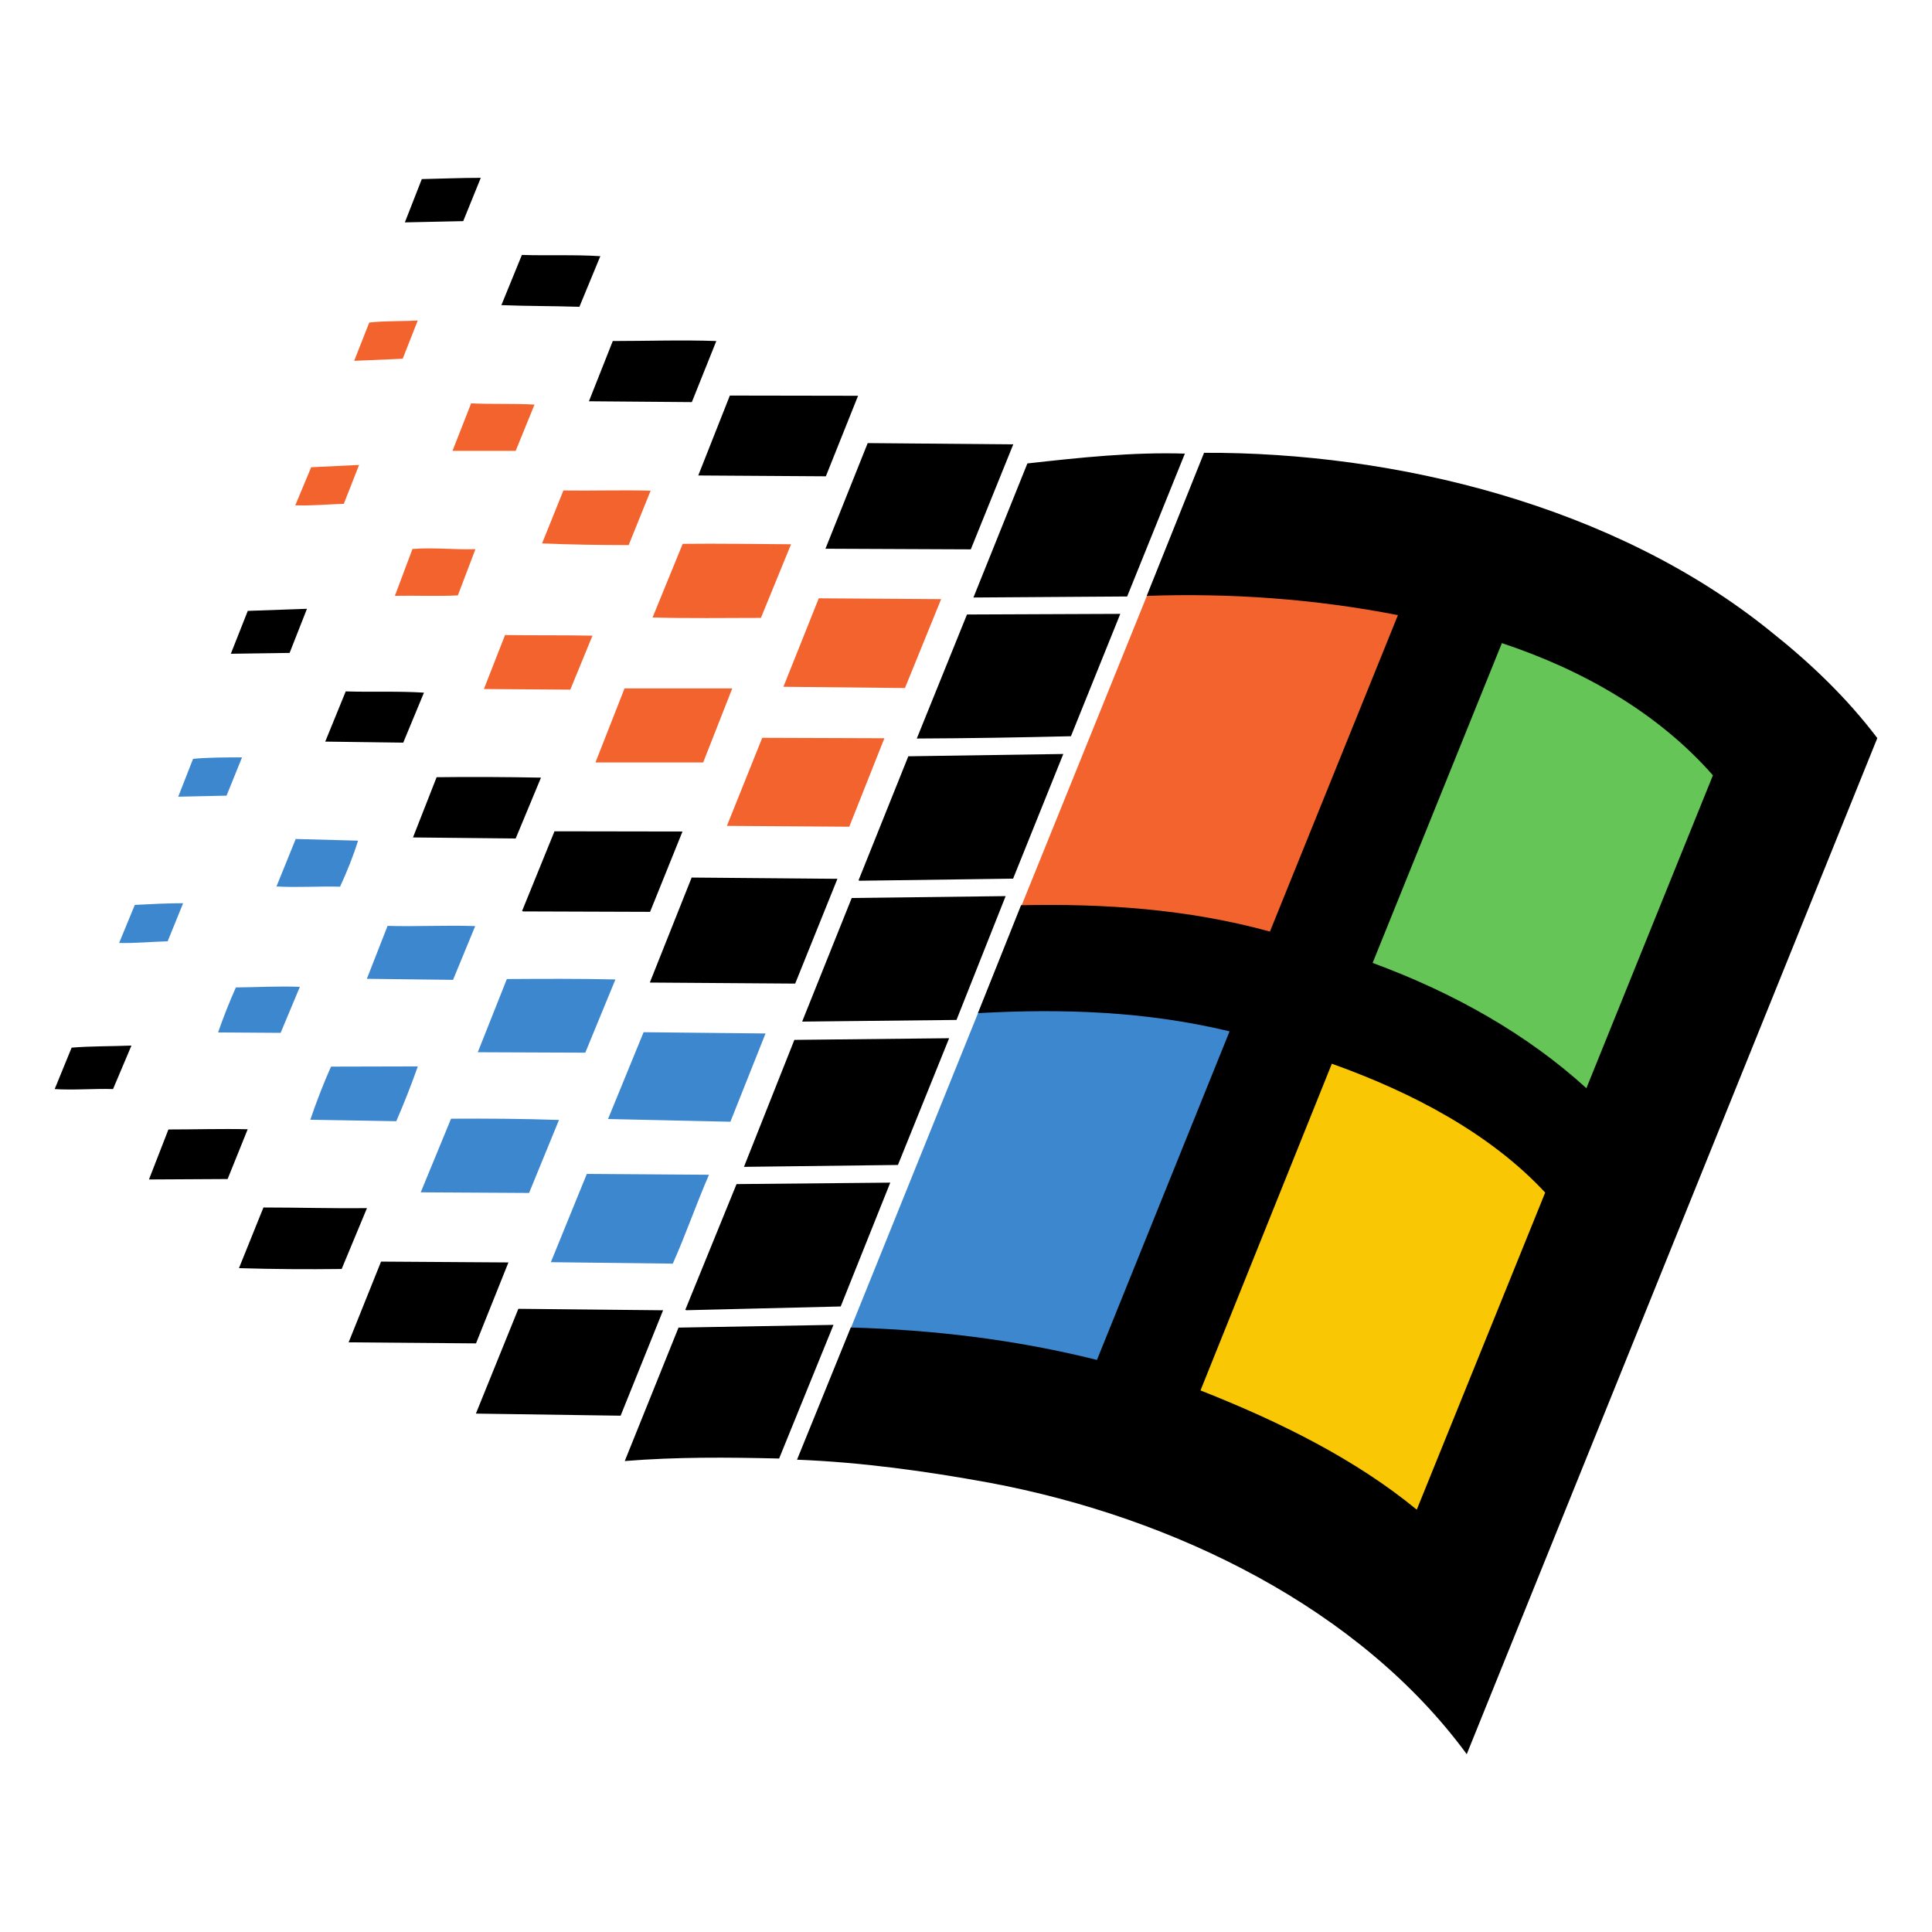
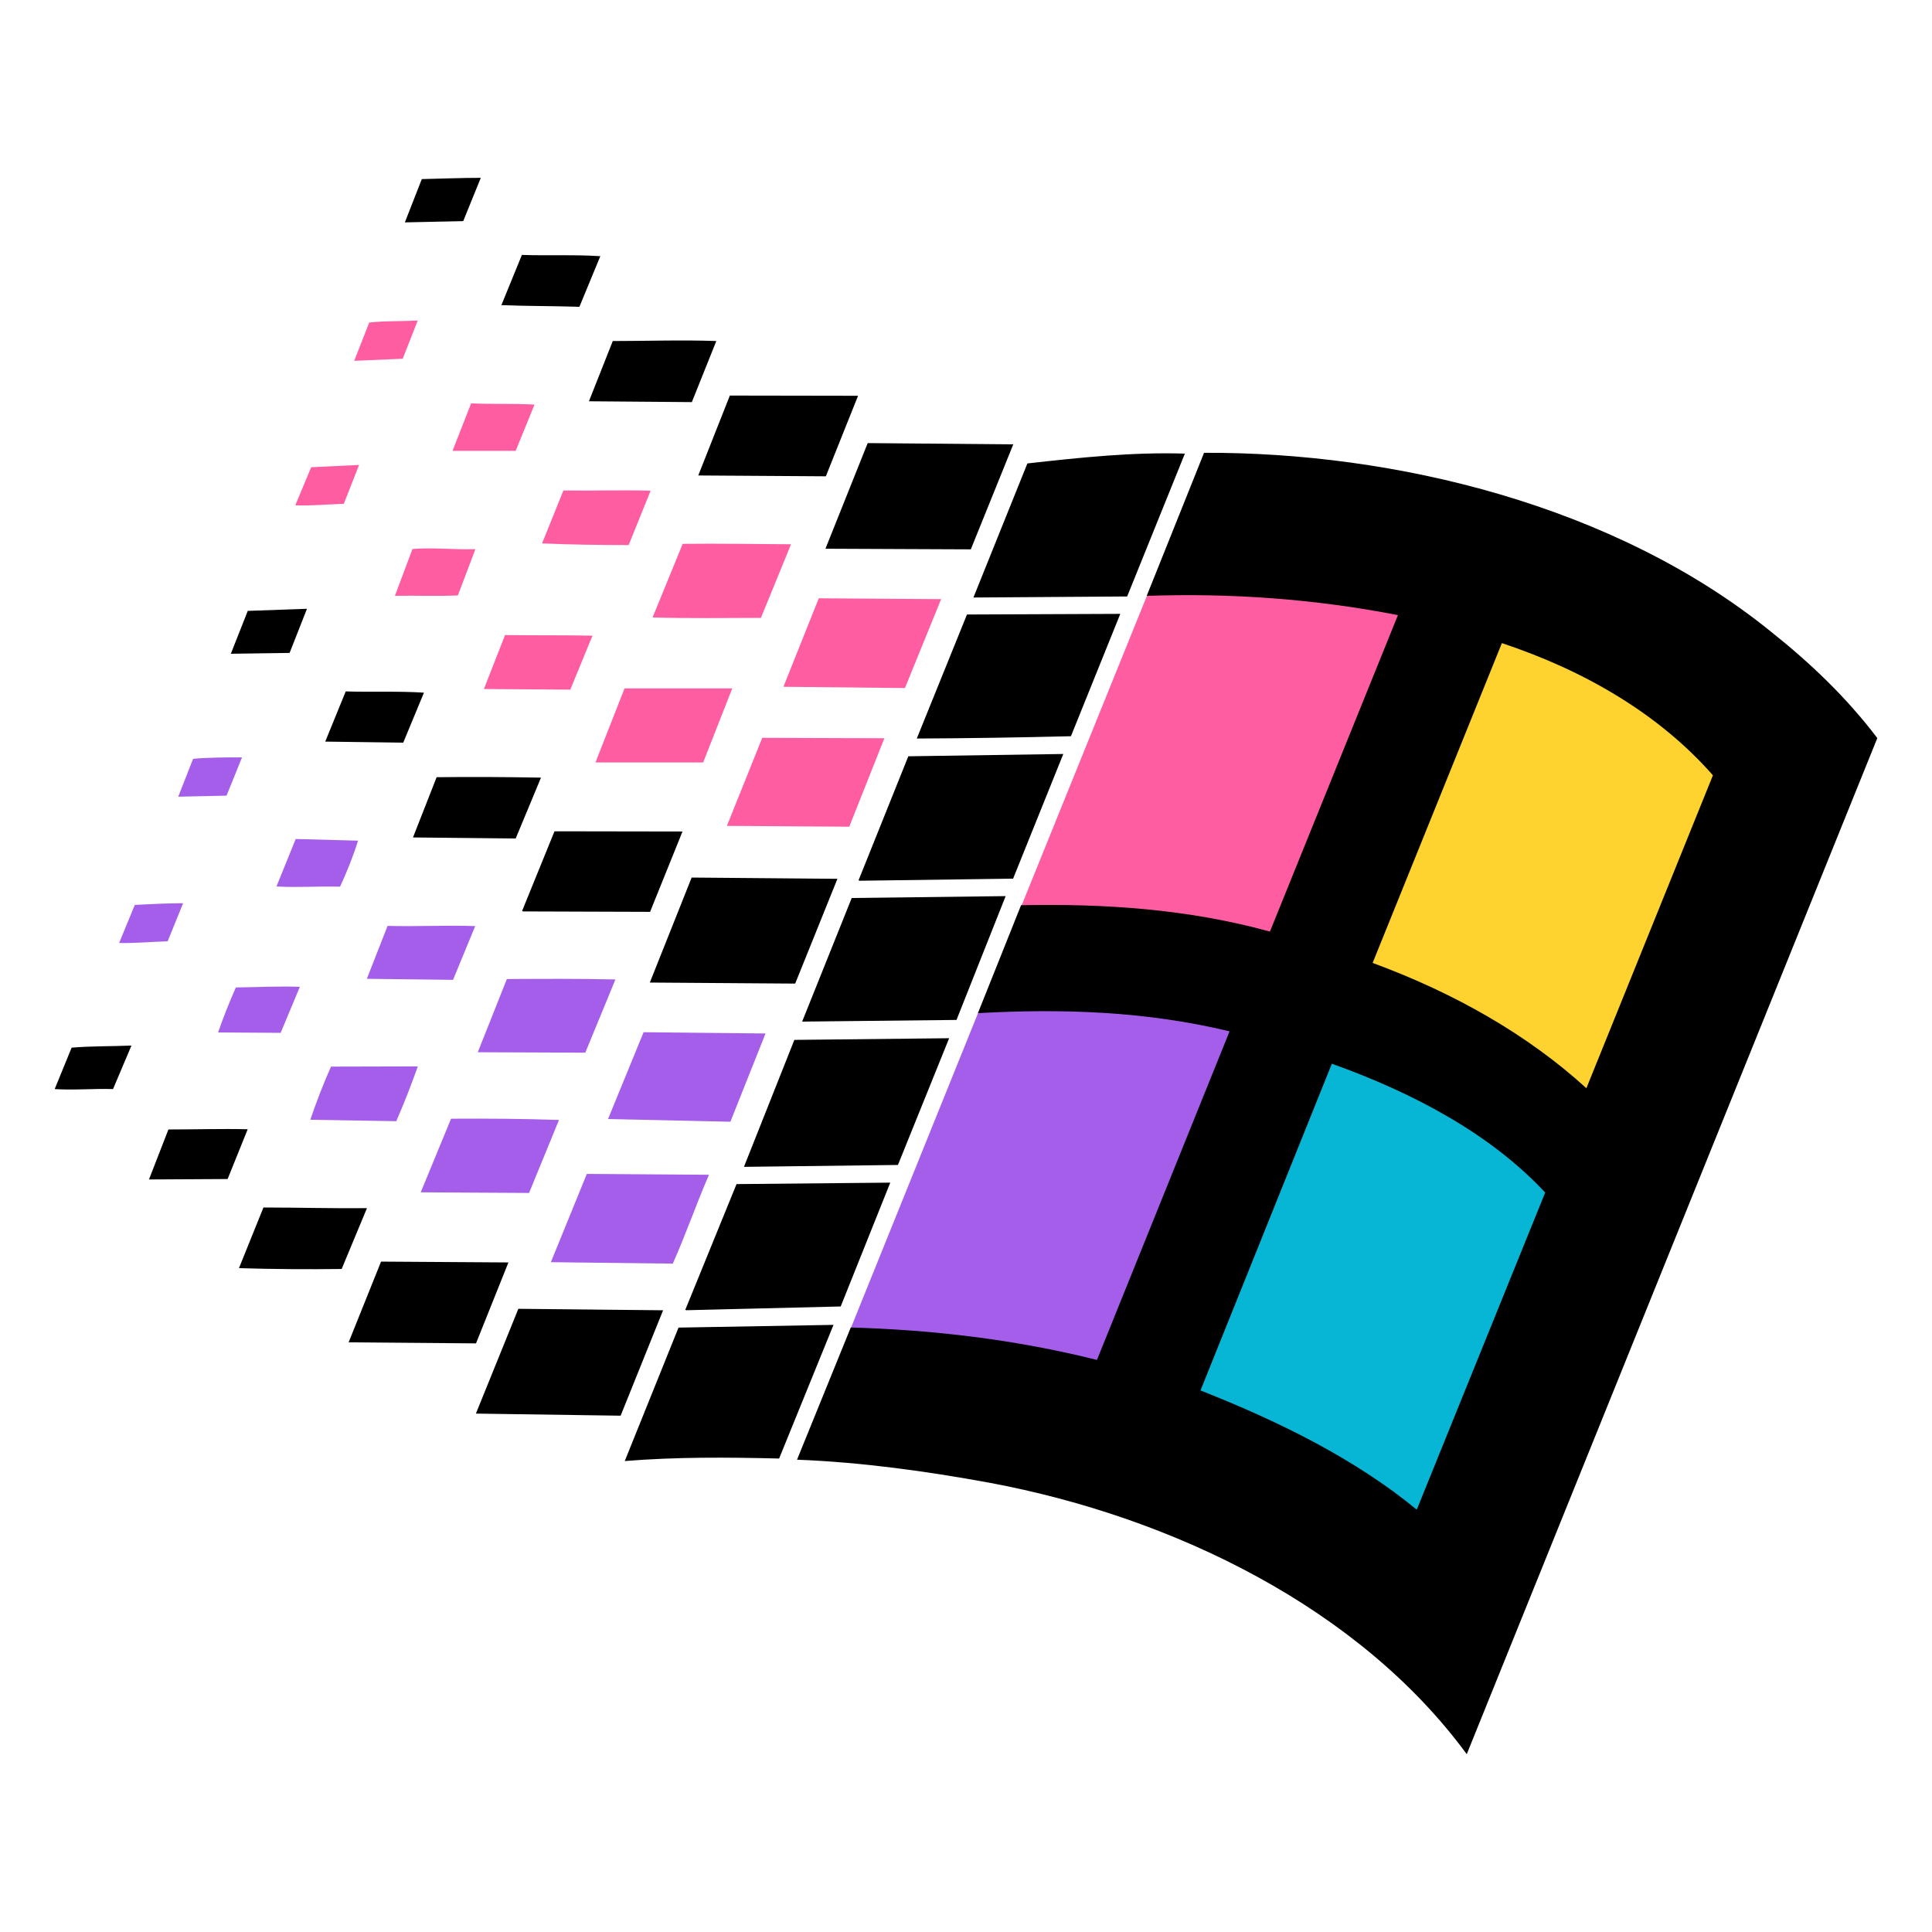
<svg xmlns="http://www.w3.org/2000/svg" viewBox="145.91 -35.93 390.63 390.63">
-   <path fill="#3d87cf" d="m312.534 245.978 35.522-87.962c16.916-.93 44.362 2.876 61.362 6.978l-36.538 90.499c-16.577-4.102-43.77-9.092-60.346-9.515" />
-   <path fill="#fac705" d="m472.217 200.4-36.919 90.921c-12.348-10.15-46.179-29.433-62.418-35.819l36.538-90.499c16.534 5.879 51.847 23.598 62.8 35.396" />
-   <path fill="#66c557" d="m508.376 116.174-36.242 84.24c-11.842-10.827-46.095-29.307-62.8-35.396l36.623-90.668c16.704 5.582 51.55 29.434 62.418 41.824" />
-   <path fill="#f3632e" d="m348.043 158.07 36.03-89.018c16.873-.593 44.995 2.072 61.953 5.328l-36.622 90.668c-16.79-4.61-44.573-7.316-61.362-6.978" />
-   <path fill="#3d87cf" d="m226.034 190.765-17.381-.296c1.184-3.51 2.706-7.442 4.186-10.741l17.55-.043a171 171 0 0 1-4.355 11.08M252.882 205.272l-21.905-.127 6.132-14.886c7.232-.043 14.548 0 21.821.254zM289.258 201.591c-2.537 5.836-4.694 12.095-7.316 17.973l-24.654-.295 7.273-17.846 24.697.17M202.65 172.902l-12.645-.086a116 116 0 0 1 3.595-9.093c4.313-.043 8.627-.295 12.94-.126l-3.89 9.303M179.807 154.39c-3.256.086-6.555.423-9.811.337l3.172-7.696c3.256-.169 6.512-.338 9.768-.338zM237.51 162.184l-17.424-.21 4.187-10.7c5.92.17 11.841-.169 17.719.043l-4.483 10.869M264.25 176.908l-21.737-.087 5.878-14.801c7.316-.043 14.633-.087 21.95.086zM293.588 190.873l-24.74-.55 7.19-17.55 24.655.254zM214.667 143.347c-4.23-.127-8.585.211-12.856-.043l3.89-9.6 12.603.338c-.93 3.002-2.241 6.301-3.637 9.304M191.716 124.943l-9.77.211 3.003-7.654c3.172-.296 6.597-.296 9.896-.296z" />
-   <path fill="#f3632e" d="m261.218 103.507-17.465-.126 4.271-10.91c5.878.086 11.756 0 17.677.126zM266.307 118.23l5.878-14.97h21.779l-5.879 14.97zM317.622 131.222l-24.74-.169 7.147-17.803 24.696.086-7.104 17.888M238.484 84.454c-4.144.21-8.5 0-12.73.086l3.553-9.472c4.144-.338 8.542.168 12.73.043l-3.553 9.346M215.424 65.941c-3.256.087-6.512.424-9.81.296l3.213-7.697 9.685-.465zM273.019 74.277c-5.836 0-11.672-.086-17.508-.337l4.314-10.7c5.878.087 11.755-.126 17.634.044l-4.44 10.995M299.759 89c-7.274 0-14.59.127-21.905-.086l6.09-14.886c7.315-.086 14.59.044 21.905.087zM328.881 103.183l-24.57-.254 7.147-17.889 24.74.17zM250.176 55.224h-12.771l3.763-9.6c4.314.211 8.543 0 12.814.253zM227.333 36.603l-9.811.423 3.045-7.739c3.256-.38 6.555-.21 9.81-.423z" />
+   <path fill="#a55eea" d="m312.534 245.978 35.522-87.962c16.916-.93 44.362 2.876 61.362 6.978l-36.538 90.499c-16.577-4.102-43.77-9.092-60.346-9.515" />
+   <path fill="#06b6d4" d="m472.217 200.4-36.919 90.921c-12.348-10.15-46.179-29.433-62.418-35.819l36.538-90.499c16.534 5.879 51.847 23.598 62.8 35.396" />
+   <path fill="#fed330" d="m508.376 116.174-36.242 84.24c-11.842-10.827-46.095-29.307-62.8-35.396l36.623-90.668c16.704 5.582 51.55 29.434 62.418 41.824" />
+   <path fill="#ff5da2" d="m348.043 158.07 36.03-89.018c16.873-.593 44.995 2.072 61.953 5.328l-36.622 90.668c-16.79-4.61-44.573-7.316-61.362-6.978" />
+   <path fill="#a55eea" d="m226.034 190.765-17.381-.296c1.184-3.51 2.706-7.442 4.186-10.741l17.55-.043a171 171 0 0 1-4.355 11.08M252.882 205.272l-21.905-.127 6.132-14.886c7.232-.043 14.548 0 21.821.254zM289.258 201.591c-2.537 5.836-4.694 12.095-7.316 17.973l-24.654-.295 7.273-17.846 24.697.17M202.65 172.902l-12.645-.086a116 116 0 0 1 3.595-9.093c4.313-.043 8.627-.295 12.94-.126l-3.89 9.303M179.807 154.39c-3.256.086-6.555.423-9.811.337l3.172-7.696c3.256-.169 6.512-.338 9.768-.338zM237.51 162.184l-17.424-.21 4.187-10.7c5.92.17 11.841-.169 17.719.043l-4.483 10.869M264.25 176.908l-21.737-.087 5.878-14.801c7.316-.043 14.633-.087 21.95.086zM293.588 190.873l-24.74-.55 7.19-17.55 24.655.254zM214.667 143.347c-4.23-.127-8.585.211-12.856-.043l3.89-9.6 12.603.338c-.93 3.002-2.241 6.301-3.637 9.304M191.716 124.943l-9.77.211 3.003-7.654c3.172-.296 6.597-.296 9.896-.296z" />
+   <path fill="#ff5da2" d="m261.218 103.507-17.465-.126 4.271-10.91c5.878.086 11.756 0 17.677.126zM266.307 118.23l5.878-14.97h21.779l-5.879 14.97zM317.622 131.222l-24.74-.169 7.147-17.803 24.696.086-7.104 17.888M238.484 84.454c-4.144.21-8.5 0-12.73.086l3.553-9.472c4.144-.338 8.542.168 12.73.043l-3.553 9.346M215.424 65.941c-3.256.087-6.512.424-9.81.296l3.213-7.697 9.685-.465zM273.019 74.277c-5.836 0-11.672-.086-17.508-.337l4.314-10.7c5.878.087 11.755-.126 17.634.044l-4.44 10.995M299.759 89c-7.274 0-14.59.127-21.905-.086l6.09-14.886c7.315-.086 14.59.044 21.905.087zM328.881 103.183l-24.57-.254 7.147-17.889 24.74.17zM250.176 55.224h-12.771l3.763-9.6c4.314.211 8.543 0 12.814.253zM227.333 36.603l-9.811.423 3.045-7.739c3.256-.38 6.555-.21 9.81-.423z" />
  <path d="M214.991 220.645c-6.893.086-13.828.043-20.764-.17l4.948-12.263c6.935 0 13.914.211 20.933.127zM373.809 84.67l-31.083.211 10.91-27.107c10.573-1.184 21.23-2.326 31.844-1.988zM239.566 8.78l-11.798.253L231.194.28c3.975-.086 7.95-.253 11.926-.253l-3.553 8.754M263.059 26.102c-5.244-.17-10.488-.127-15.774-.338l4.145-10.15c5.286.17 10.572-.086 15.858.254zM342.197 75.143l-29.39-.126 8.542-21.357 29.434.254zM287.093 60.203l6.385-16.154 25.923.043-6.512 16.281-25.797-.168M285.793 45.372l-20.806-.169 4.821-12.18c6.935 0 13.914-.253 20.933 0zM362.442 112.926c-10.361.253-20.765.423-31.167.466l10.149-25.078 30.998-.126-9.98 24.74M350.75 141.723l-31.083.424-.169-.087 10.065-25.077 31.336-.466-10.15 25.204M192.582 96.254l3.425-8.67 11.968-.422-3.51 8.922zM308.095 170.629l10.023-24.993 31.124-.381-9.938 25.035-31.209.338M227.441 114.225l-15.773-.21 4.144-10.15c5.286.169 10.53-.087 15.816.253zM306.688 162.942l-29.39-.21 8.457-21.23 29.475.254zM277.35 148.435l-25.67-.086-.211-.087 6.554-16.112 25.881.043-6.555 16.24M250.176 133.604l-20.764-.211 4.778-12.18c7.02-.086 14.083-.043 21.102.087l-5.117 12.306M327.582 199.318l-.127.295-31.125.381 10.192-25.67 31.294-.337zM315.89 228.223l-31.21.761-.21-.087 10.36-25.416 31.083-.295-10.023 25.035M168.764 184.27c-3.932-.127-7.865.253-11.798 0l3.426-8.374c4.017-.338 8.035-.253 12.095-.423l-3.722 8.796M303.44 258.969c-10.403-.253-20.764-.338-31.21.508l10.869-26.981 31.336-.55zM191.932 202.457l-15.901.087 3.933-10.107c5.37 0 10.657-.17 16.028-.044l-4.06 10.065M271.395 250.308l-29.264-.423 8.585-21.187 29.264.296zM216.399 235.476l6.555-16.323 25.754.169-6.555 16.366zM492.245 120.83c-10.868-12.391-25.965-21.187-42.67-26.728l-26.134 64.66c16.662 6.132 31.378 14.548 43.22 25.331zm-33.915 84.366c-10.953-11.798-26.642-20.172-43.136-26.05l-26.557 66.056c16.197 6.386 31.378 13.956 43.728 24.106zm67.154-91.894-83.013 205.445c-21.526-29.348-58.951-47.872-96.547-54.891-12.94-2.368-25.923-4.145-38.863-4.652l10.868-26.727c16.577.465 33.197 2.41 49.775 6.554l26.812-66.435c-17-4.102-33.958-4.61-50.874-3.68l8.712-21.82c16.747-.338 33.535.718 50.323 5.328l25.881-63.984c-16.958-3.299-33.916-4.483-50.79-3.89l11.588-28.927c38.483-.168 83.014 10.573 114.56 36.115 7.993 6.343 15.352 13.364 21.568 21.567" />
</svg>
